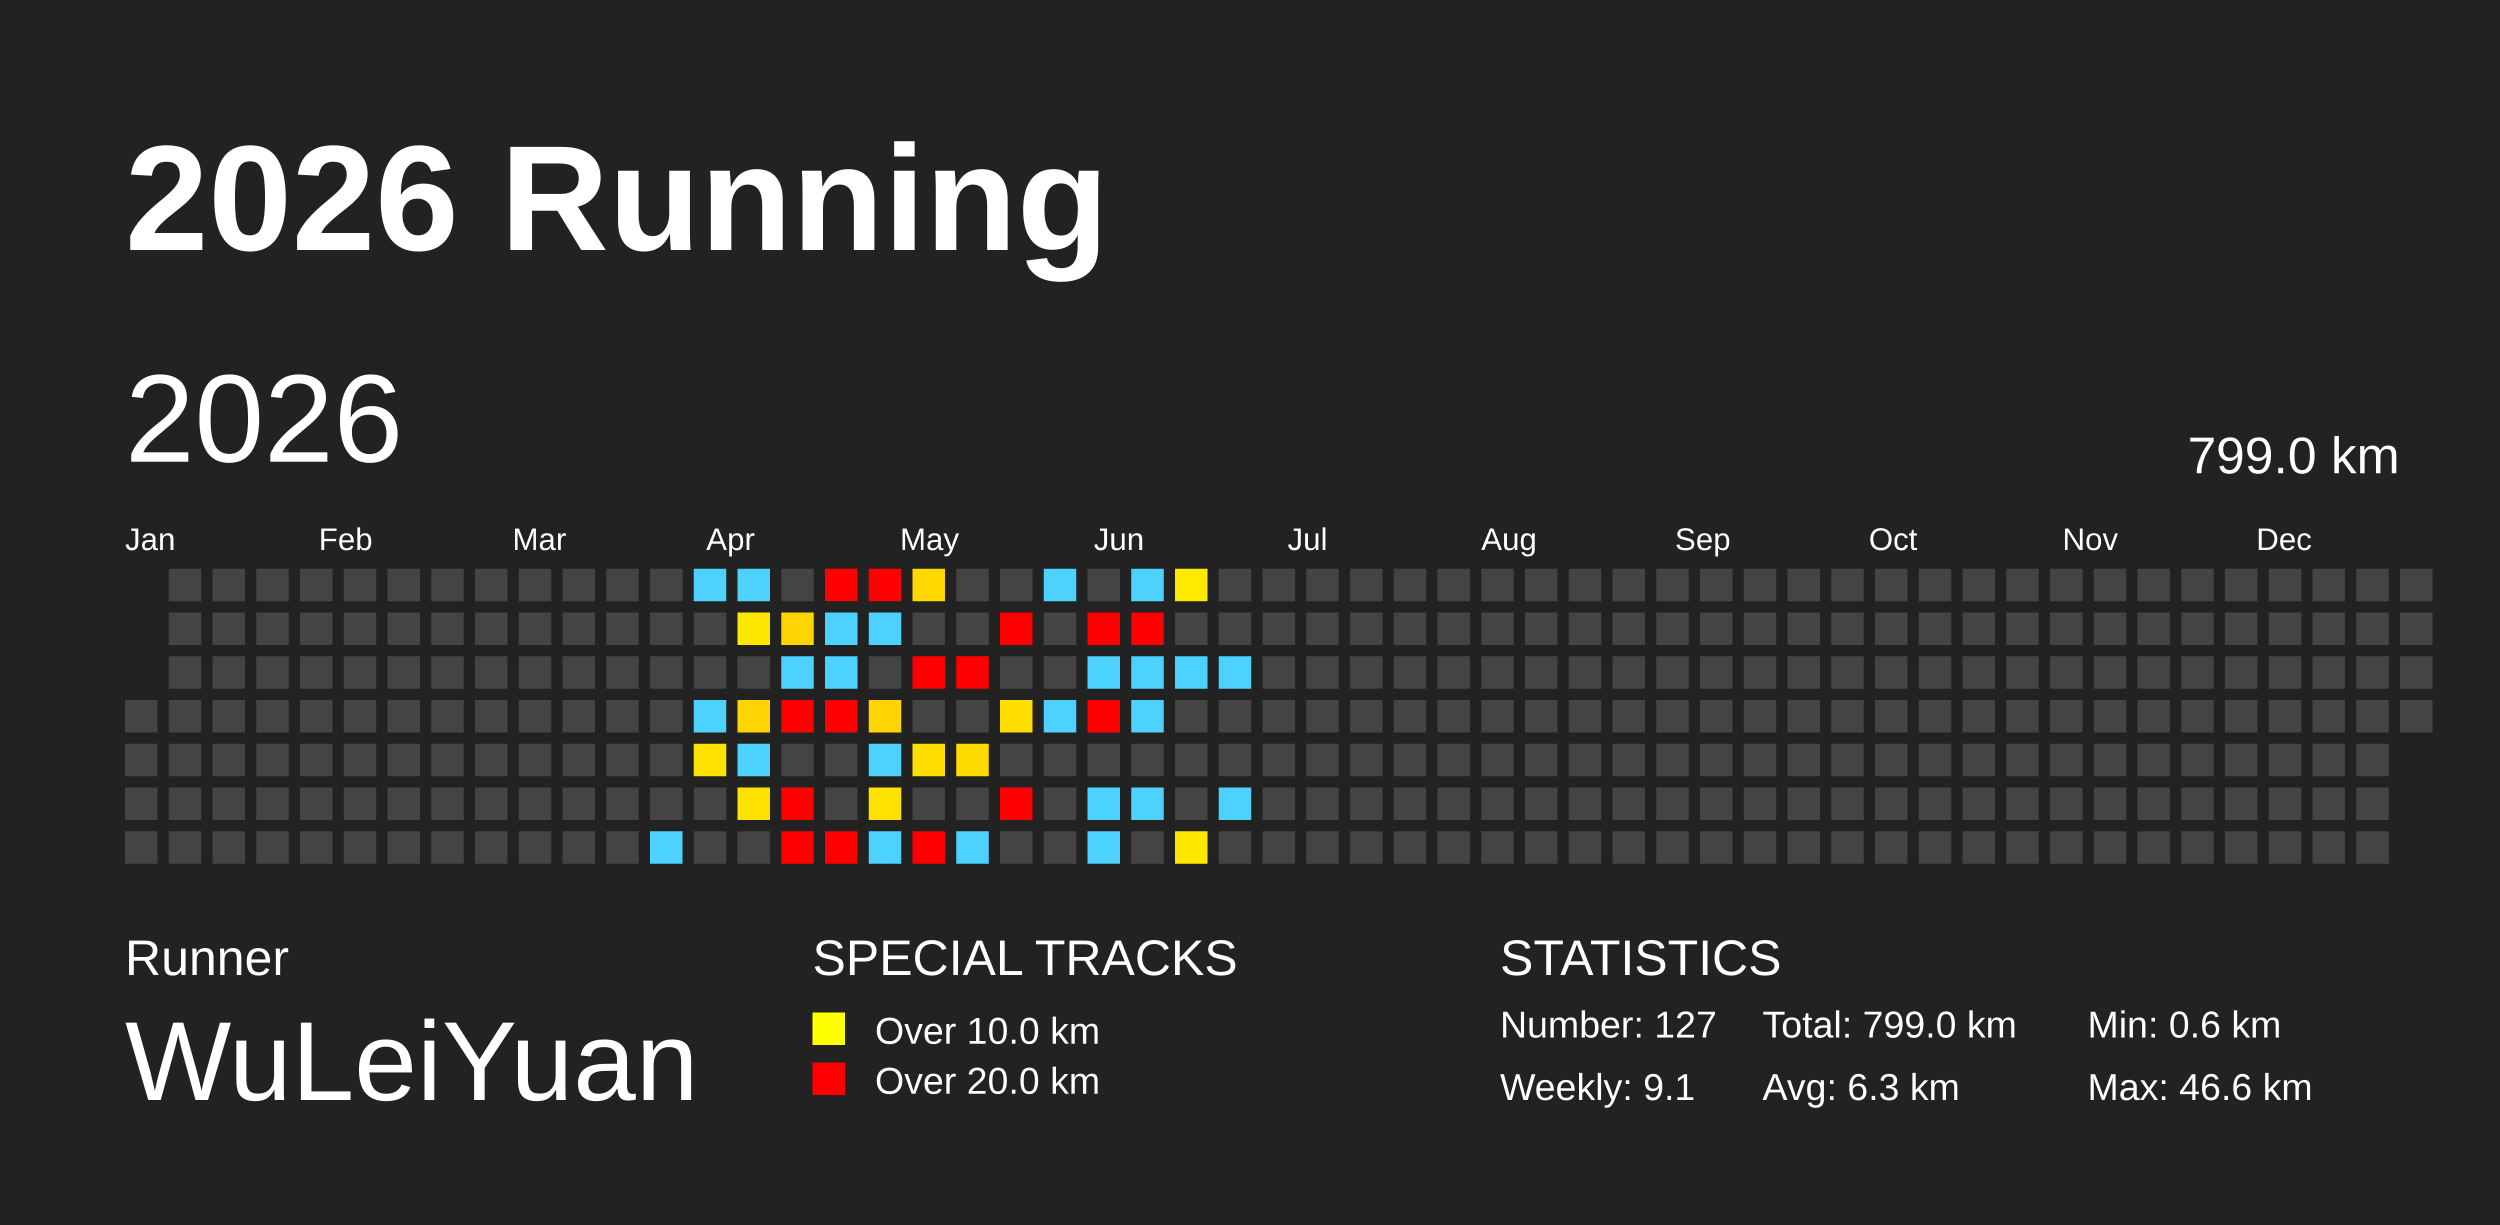
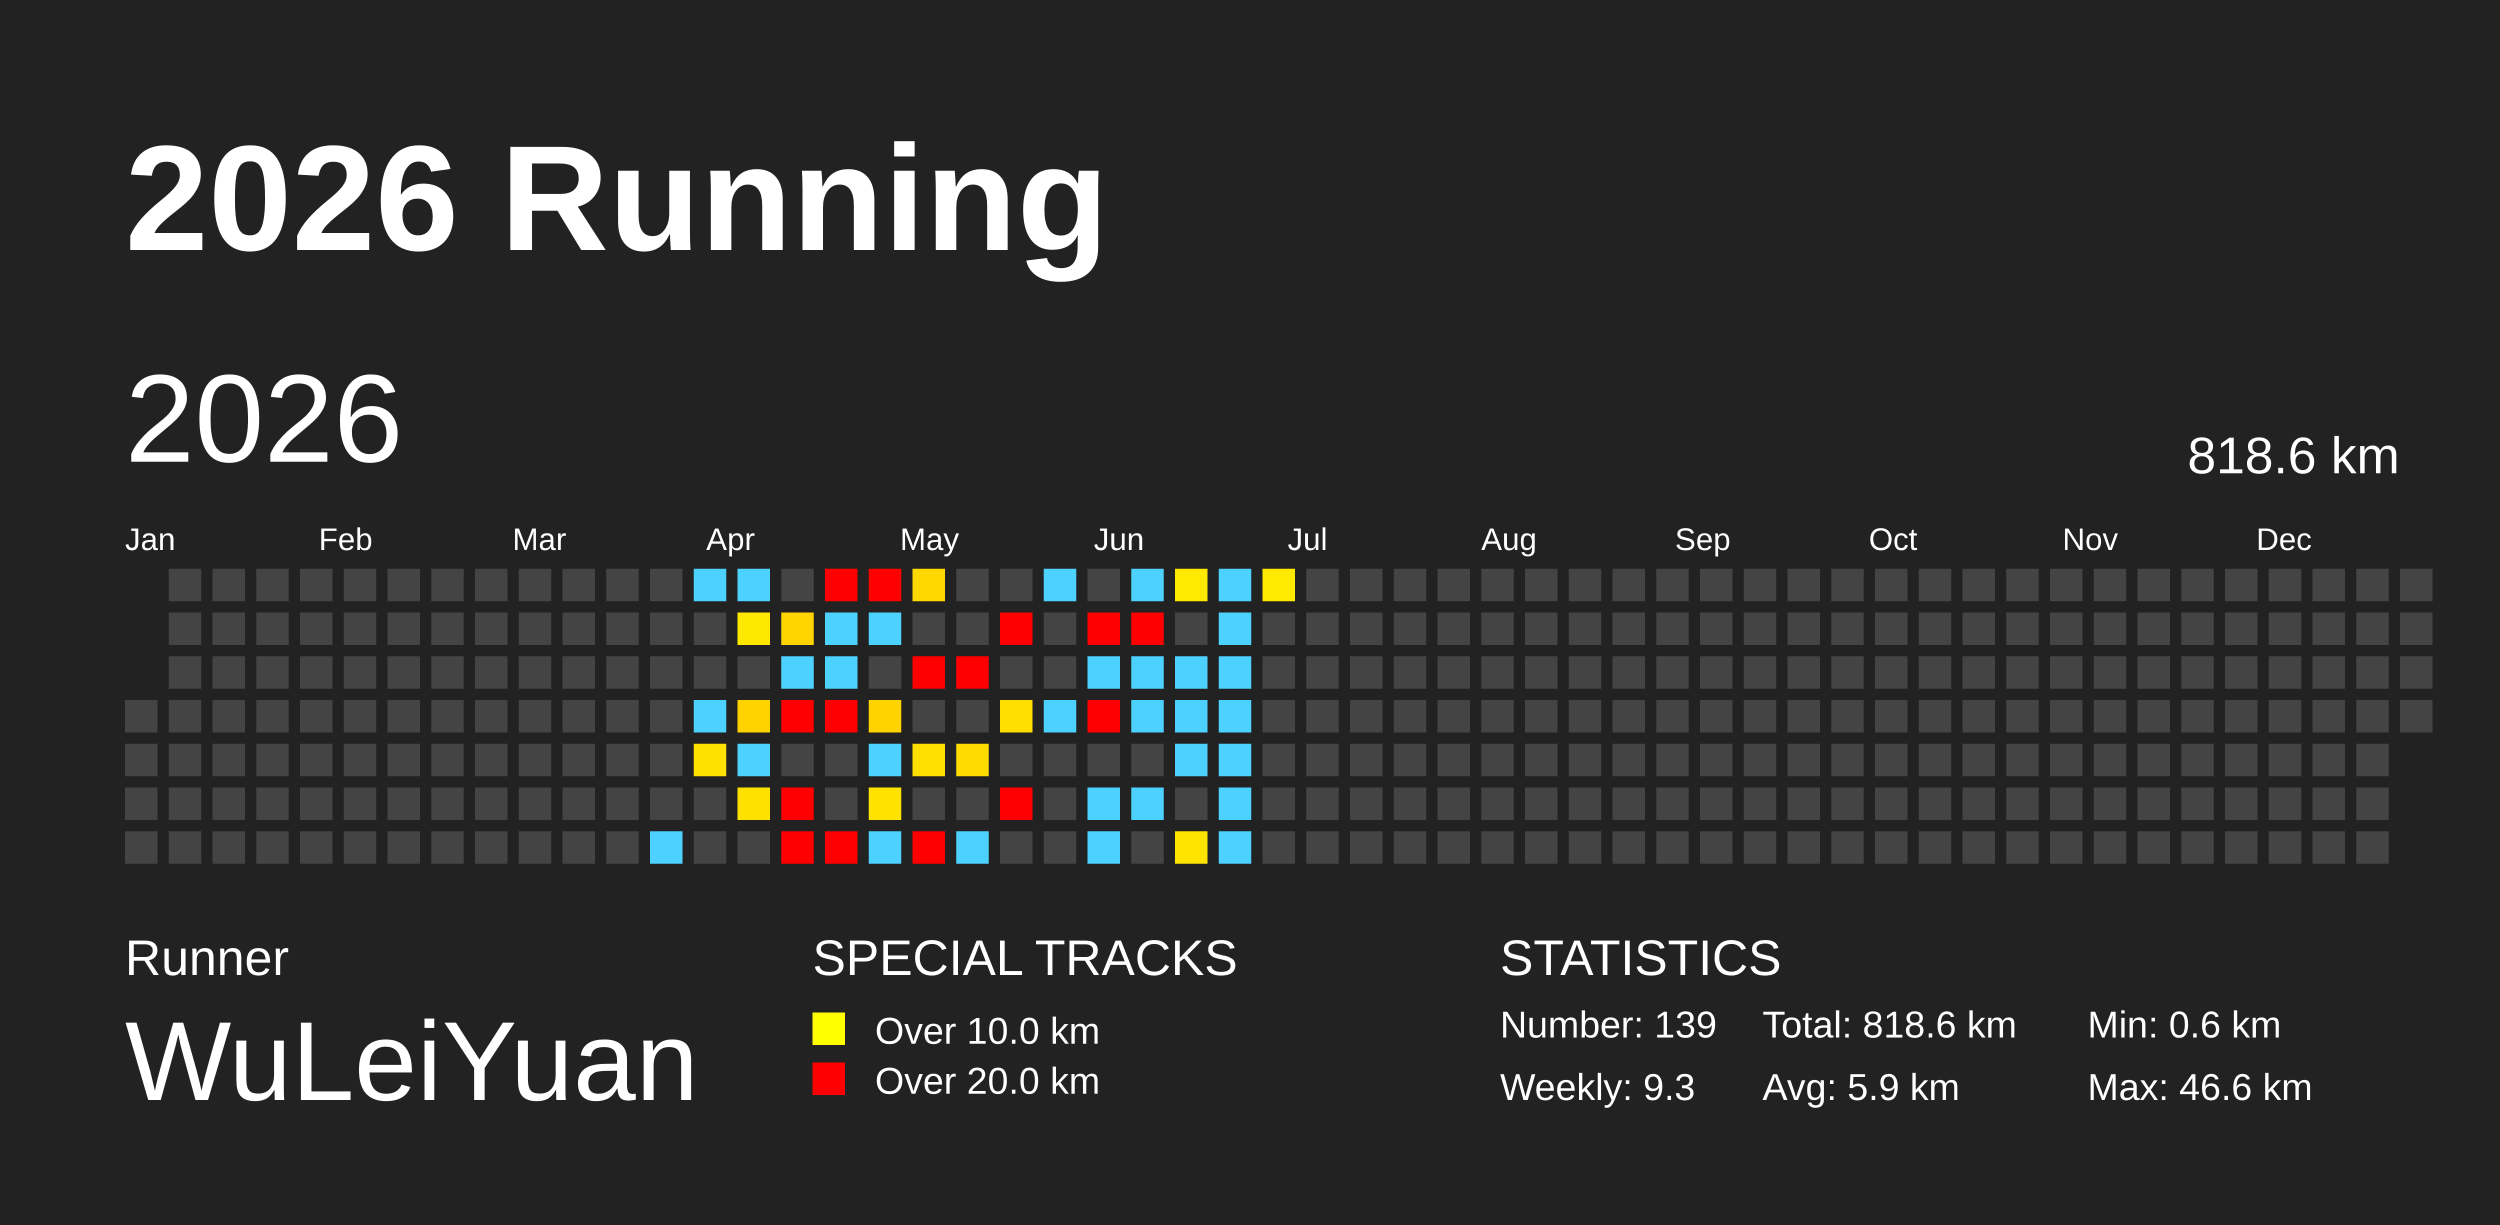
<svg xmlns="http://www.w3.org/2000/svg" baseProfile="full" height="98mm" version="1.1" viewBox="0,0,200,98" width="200mm">
  <defs />
  <rect fill="#222222" height="98" width="200" x="0" y="0" />
  <text fill="#FFFFFF" style="font-size:12px; font-family:Arial; font-weight:bold;" x="10" y="20">2026 Running</text>
  <text fill="#FFFFFF" style="font-size:4px; font-family:Arial" x="10" y="78">Runner</text>
  <text fill="#FFFFFF" style="font-size:9px; font-family:Arial" x="10" y="88">WuLeiYuan</text>
  <text fill="#FFFFFF" style="font-size:4px; font-family:Arial" x="65" y="78">SPECIAL TRACKS</text>
  <rect fill="yellow" height="2.6" width="2.6" x="65" y="81" />
  <text fill="#FFFFFF" style="font-size:3px; font-family:Arial" x="70" y="83.5">Over 10.0 km</text>
  <rect fill="red" height="2.6" width="2.6" x="65" y="85" />
  <text fill="#FFFFFF" style="font-size:3px; font-family:Arial" x="70" y="87.5">Over 20.0 km</text>
  <text fill="#FFFFFF" style="font-size:4px; font-family:Arial" x="120" y="78">STATISTICS</text>
-   <text fill="#FFFFFF" style="font-size:3px; font-family:Arial" x="120" y="83">Number: 127</text>
-   <text fill="#FFFFFF" style="font-size:3px; font-family:Arial" x="120" y="88">Weekly: 9.1</text>
-   <text fill="#FFFFFF" style="font-size:3px; font-family:Arial" x="141" y="83">Total: 799.0 km</text>
-   <text fill="#FFFFFF" style="font-size:3px; font-family:Arial" x="141" y="88">Avg: 6.3 km</text>
+   <text fill="#FFFFFF" style="font-size:3px; font-family:Arial" x="120" y="83">Number: 139</text>
+   <text fill="#FFFFFF" style="font-size:3px; font-family:Arial" x="120" y="88">Weekly: 9.3</text>
+   <text fill="#FFFFFF" style="font-size:3px; font-family:Arial" x="141" y="83">Total: 818.6 km</text>
+   <text fill="#FFFFFF" style="font-size:3px; font-family:Arial" x="141" y="88">Avg: 5.9 km</text>
  <text fill="#FFFFFF" style="font-size:3px; font-family:Arial" x="167" y="83">Min: 0.6 km</text>
  <text fill="#FFFFFF" style="font-size:3px; font-family:Arial" x="167" y="88">Max: 46.6 km</text>
  <text dominant-baseline="hanging" fill="#FFFFFF" style="font-size:10.0px; font-family:Arial;" x="10" y="30">2026</text>
-   <text dominant-baseline="hanging" fill="#FFFFFF" style="font-size:4.125px; font-family:Arial;" x="175" y="35">799.0 km</text>
+   <text dominant-baseline="hanging" fill="#FFFFFF" style="font-size:4.125px; font-family:Arial;" x="175" y="35">818.6 km</text>
  <text fill="#FFFFFF" style="font-size:2.5px; font-family:Arial" x="10.0" y="44">Jan</text>
  <text fill="#FFFFFF" style="font-size:2.5px; font-family:Arial" x="25.5" y="44">Feb</text>
  <text fill="#FFFFFF" style="font-size:2.5px; font-family:Arial" x="41.0" y="44">Mar</text>
  <text fill="#FFFFFF" style="font-size:2.5px; font-family:Arial" x="56.5" y="44">Apr</text>
  <text fill="#FFFFFF" style="font-size:2.5px; font-family:Arial" x="72.0" y="44">May</text>
  <text fill="#FFFFFF" style="font-size:2.5px; font-family:Arial" x="87.5" y="44">Jun</text>
  <text fill="#FFFFFF" style="font-size:2.5px; font-family:Arial" x="103.0" y="44">Jul</text>
  <text fill="#FFFFFF" style="font-size:2.5px; font-family:Arial" x="118.5" y="44">Aug</text>
  <text fill="#FFFFFF" style="font-size:2.5px; font-family:Arial" x="134.0" y="44">Sep</text>
  <text fill="#FFFFFF" style="font-size:2.5px; font-family:Arial" x="149.5" y="44">Oct</text>
  <text fill="#FFFFFF" style="font-size:2.5px; font-family:Arial" x="165.0" y="44">Nov</text>
  <text fill="#FFFFFF" style="font-size:2.5px; font-family:Arial" x="180.5" y="44">Dec</text>
  <rect fill="#444444" height="2.6" width="2.6" x="10.0" y="56.0" />
  <rect fill="#444444" height="2.6" width="2.6" x="10.0" y="59.5" />
  <rect fill="#444444" height="2.6" width="2.6" x="10.0" y="63.0" />
  <rect fill="#444444" height="2.6" width="2.6" x="10.0" y="66.5" />
  <rect fill="#444444" height="2.6" width="2.6" x="13.5" y="45.5" />
  <rect fill="#444444" height="2.6" width="2.6" x="13.5" y="49.0" />
  <rect fill="#444444" height="2.6" width="2.6" x="13.5" y="52.5" />
  <rect fill="#444444" height="2.6" width="2.6" x="13.5" y="56.0" />
  <rect fill="#444444" height="2.6" width="2.6" x="13.5" y="59.5" />
  <rect fill="#444444" height="2.6" width="2.6" x="13.5" y="63.0" />
  <rect fill="#444444" height="2.6" width="2.6" x="13.5" y="66.5" />
  <rect fill="#444444" height="2.6" width="2.6" x="17.0" y="45.5" />
  <rect fill="#444444" height="2.6" width="2.6" x="17.0" y="49.0" />
  <rect fill="#444444" height="2.6" width="2.6" x="17.0" y="52.5" />
  <rect fill="#444444" height="2.6" width="2.6" x="17.0" y="56.0" />
  <rect fill="#444444" height="2.6" width="2.6" x="17.0" y="59.5" />
  <rect fill="#444444" height="2.6" width="2.6" x="17.0" y="63.0" />
  <rect fill="#444444" height="2.6" width="2.6" x="17.0" y="66.5" />
  <rect fill="#444444" height="2.6" width="2.6" x="20.5" y="45.5" />
  <rect fill="#444444" height="2.6" width="2.6" x="20.5" y="49.0" />
  <rect fill="#444444" height="2.6" width="2.6" x="20.5" y="52.5" />
  <rect fill="#444444" height="2.6" width="2.6" x="20.5" y="56.0" />
  <rect fill="#444444" height="2.6" width="2.6" x="20.5" y="59.5" />
  <rect fill="#444444" height="2.6" width="2.6" x="20.5" y="63.0" />
  <rect fill="#444444" height="2.6" width="2.6" x="20.5" y="66.5" />
  <rect fill="#444444" height="2.6" width="2.6" x="24.0" y="45.5" />
  <rect fill="#444444" height="2.6" width="2.6" x="24.0" y="49.0" />
  <rect fill="#444444" height="2.6" width="2.6" x="24.0" y="52.5" />
  <rect fill="#444444" height="2.6" width="2.6" x="24.0" y="56.0" />
  <rect fill="#444444" height="2.6" width="2.6" x="24.0" y="59.5" />
  <rect fill="#444444" height="2.6" width="2.6" x="24.0" y="63.0" />
  <rect fill="#444444" height="2.6" width="2.6" x="24.0" y="66.5" />
  <rect fill="#444444" height="2.6" width="2.6" x="27.5" y="45.5" />
  <rect fill="#444444" height="2.6" width="2.6" x="27.5" y="49.0" />
  <rect fill="#444444" height="2.6" width="2.6" x="27.5" y="52.5" />
  <rect fill="#444444" height="2.6" width="2.6" x="27.5" y="56.0" />
  <rect fill="#444444" height="2.6" width="2.6" x="27.5" y="59.5" />
  <rect fill="#444444" height="2.6" width="2.6" x="27.5" y="63.0" />
  <rect fill="#444444" height="2.6" width="2.6" x="27.5" y="66.5" />
  <rect fill="#444444" height="2.6" width="2.6" x="31.0" y="45.5" />
  <rect fill="#444444" height="2.6" width="2.6" x="31.0" y="49.0" />
  <rect fill="#444444" height="2.6" width="2.6" x="31.0" y="52.5" />
  <rect fill="#444444" height="2.6" width="2.6" x="31.0" y="56.0" />
  <rect fill="#444444" height="2.6" width="2.6" x="31.0" y="59.5" />
  <rect fill="#444444" height="2.6" width="2.6" x="31.0" y="63.0" />
  <rect fill="#444444" height="2.6" width="2.6" x="31.0" y="66.5" />
  <rect fill="#444444" height="2.6" width="2.6" x="34.5" y="45.5" />
  <rect fill="#444444" height="2.6" width="2.6" x="34.5" y="49.0" />
  <rect fill="#444444" height="2.6" width="2.6" x="34.5" y="52.5" />
  <rect fill="#444444" height="2.6" width="2.6" x="34.5" y="56.0" />
  <rect fill="#444444" height="2.6" width="2.6" x="34.5" y="59.5" />
  <rect fill="#444444" height="2.6" width="2.6" x="34.5" y="63.0" />
  <rect fill="#444444" height="2.6" width="2.6" x="34.5" y="66.5" />
  <rect fill="#444444" height="2.6" width="2.6" x="38.0" y="45.5" />
  <rect fill="#444444" height="2.6" width="2.6" x="38.0" y="49.0" />
  <rect fill="#444444" height="2.6" width="2.6" x="38.0" y="52.5" />
  <rect fill="#444444" height="2.6" width="2.6" x="38.0" y="56.0" />
  <rect fill="#444444" height="2.6" width="2.6" x="38.0" y="59.5" />
  <rect fill="#444444" height="2.6" width="2.6" x="38.0" y="63.0" />
  <rect fill="#444444" height="2.6" width="2.6" x="38.0" y="66.5" />
  <rect fill="#444444" height="2.6" width="2.6" x="41.5" y="45.5" />
  <rect fill="#444444" height="2.6" width="2.6" x="41.5" y="49.0" />
  <rect fill="#444444" height="2.6" width="2.6" x="41.5" y="52.5" />
  <rect fill="#444444" height="2.6" width="2.6" x="41.5" y="56.0" />
  <rect fill="#444444" height="2.6" width="2.6" x="41.5" y="59.5" />
  <rect fill="#444444" height="2.6" width="2.6" x="41.5" y="63.0" />
  <rect fill="#444444" height="2.6" width="2.6" x="41.5" y="66.5" />
  <rect fill="#444444" height="2.6" width="2.6" x="45.0" y="45.5" />
  <rect fill="#444444" height="2.6" width="2.6" x="45.0" y="49.0" />
  <rect fill="#444444" height="2.6" width="2.6" x="45.0" y="52.5" />
  <rect fill="#444444" height="2.6" width="2.6" x="45.0" y="56.0" />
  <rect fill="#444444" height="2.6" width="2.6" x="45.0" y="59.5" />
  <rect fill="#444444" height="2.6" width="2.6" x="45.0" y="63.0" />
  <rect fill="#444444" height="2.6" width="2.6" x="45.0" y="66.5" />
  <rect fill="#444444" height="2.6" width="2.6" x="48.5" y="45.5" />
  <rect fill="#444444" height="2.6" width="2.6" x="48.5" y="49.0" />
  <rect fill="#444444" height="2.6" width="2.6" x="48.5" y="52.5" />
  <rect fill="#444444" height="2.6" width="2.6" x="48.5" y="56.0" />
  <rect fill="#444444" height="2.6" width="2.6" x="48.5" y="59.5" />
  <rect fill="#444444" height="2.6" width="2.6" x="48.5" y="63.0" />
  <rect fill="#444444" height="2.6" width="2.6" x="48.5" y="66.5" />
  <rect fill="#444444" height="2.6" width="2.6" x="52.0" y="45.5" />
  <rect fill="#444444" height="2.6" width="2.6" x="52.0" y="49.0" />
  <rect fill="#444444" height="2.6" width="2.6" x="52.0" y="52.5" />
  <rect fill="#444444" height="2.6" width="2.6" x="52.0" y="56.0" />
  <rect fill="#444444" height="2.6" width="2.6" x="52.0" y="59.5" />
  <rect fill="#444444" height="2.6" width="2.6" x="52.0" y="63.0" />
  <rect fill="#4dd2ff" height="2.6" width="2.6" x="52.0" y="66.5" />
  <rect fill="#4dd2ff" height="2.6" width="2.6" x="55.5" y="45.5" />
  <rect fill="#444444" height="2.6" width="2.6" x="55.5" y="49.0" />
  <rect fill="#444444" height="2.6" width="2.6" x="55.5" y="52.5" />
  <rect fill="#4dd2ff" height="2.6" width="2.6" x="55.5" y="56.0" />
  <rect fill="#ffe100" height="2.6" width="2.6" x="55.5" y="59.5" />
  <rect fill="#444444" height="2.6" width="2.6" x="55.5" y="63.0" />
  <rect fill="#444444" height="2.6" width="2.6" x="55.5" y="66.5" />
  <rect fill="#4dd2ff" height="2.6" width="2.6" x="59.0" y="45.5" />
  <rect fill="#ffe800" height="2.6" width="2.6" x="59.0" y="49.0" />
  <rect fill="#444444" height="2.6" width="2.6" x="59.0" y="52.5" />
-   <rect fill="#ffd400" height="2.6" width="2.6" x="59.0" y="56.0" />
+   <rect fill="#ffd300" height="2.6" width="2.6" x="59.0" y="56.0" />
  <rect fill="#4dd2ff" height="2.6" width="2.6" x="59.0" y="59.5" />
  <rect fill="#ffe100" height="2.6" width="2.6" x="59.0" y="63.0" />
  <rect fill="#444444" height="2.6" width="2.6" x="59.0" y="66.5" />
  <rect fill="#444444" height="2.6" width="2.6" x="62.5" y="45.5" />
  <rect fill="#ffd400" height="2.6" width="2.6" x="62.5" y="49.0" />
  <rect fill="#4dd2ff" height="2.6" width="2.6" x="62.5" y="52.5" />
  <rect fill="red" height="2.6" width="2.6" x="62.5" y="56.0" />
  <rect fill="#444444" height="2.6" width="2.6" x="62.5" y="59.5" />
  <rect fill="red" height="2.6" width="2.6" x="62.5" y="63.0" />
  <rect fill="red" height="2.6" width="2.6" x="62.5" y="66.5" />
  <rect fill="red" height="2.6" width="2.6" x="66.0" y="45.5" />
  <rect fill="#4dd2ff" height="2.6" width="2.6" x="66.0" y="49.0" />
  <rect fill="#4dd2ff" height="2.6" width="2.6" x="66.0" y="52.5" />
  <rect fill="red" height="2.6" width="2.6" x="66.0" y="56.0" />
  <rect fill="#444444" height="2.6" width="2.6" x="66.0" y="59.5" />
  <rect fill="#444444" height="2.6" width="2.6" x="66.0" y="63.0" />
  <rect fill="red" height="2.6" width="2.6" x="66.0" y="66.5" />
  <rect fill="red" height="2.6" width="2.6" x="69.5" y="45.5" />
  <rect fill="#4dd2ff" height="2.6" width="2.6" x="69.5" y="49.0" />
  <rect fill="#444444" height="2.6" width="2.6" x="69.5" y="52.5" />
-   <rect fill="#ffd400" height="2.6" width="2.6" x="69.5" y="56.0" />
+   <rect fill="#ffd300" height="2.6" width="2.6" x="69.5" y="56.0" />
  <rect fill="#4dd2ff" height="2.6" width="2.6" x="69.5" y="59.5" />
  <rect fill="#ffe300" height="2.6" width="2.6" x="69.5" y="63.0" />
  <rect fill="#4dd2ff" height="2.6" width="2.6" x="69.5" y="66.5" />
  <rect fill="#ffd800" height="2.6" width="2.6" x="73.0" y="45.5" />
  <rect fill="#444444" height="2.6" width="2.6" x="73.0" y="49.0" />
  <rect fill="red" height="2.6" width="2.6" x="73.0" y="52.5" />
  <rect fill="#444444" height="2.6" width="2.6" x="73.0" y="56.0" />
  <rect fill="#ffdf00" height="2.6" width="2.6" x="73.0" y="59.5" />
  <rect fill="#444444" height="2.6" width="2.6" x="73.0" y="63.0" />
  <rect fill="red" height="2.6" width="2.6" x="73.0" y="66.5" />
  <rect fill="#444444" height="2.6" width="2.6" x="76.5" y="45.5" />
  <rect fill="#444444" height="2.6" width="2.6" x="76.5" y="49.0" />
  <rect fill="red" height="2.6" width="2.6" x="76.5" y="52.5" />
  <rect fill="#444444" height="2.6" width="2.6" x="76.5" y="56.0" />
  <rect fill="#ffdc00" height="2.6" width="2.6" x="76.5" y="59.5" />
  <rect fill="#444444" height="2.6" width="2.6" x="76.5" y="63.0" />
  <rect fill="#4dd2ff" height="2.6" width="2.6" x="76.5" y="66.5" />
  <rect fill="#444444" height="2.6" width="2.6" x="80.0" y="45.5" />
  <rect fill="red" height="2.6" width="2.6" x="80.0" y="49.0" />
  <rect fill="#444444" height="2.6" width="2.6" x="80.0" y="52.5" />
  <rect fill="#ffde00" height="2.6" width="2.6" x="80.0" y="56.0" />
  <rect fill="#444444" height="2.6" width="2.6" x="80.0" y="59.5" />
  <rect fill="red" height="2.6" width="2.6" x="80.0" y="63.0" />
  <rect fill="#444444" height="2.6" width="2.6" x="80.0" y="66.5" />
  <rect fill="#4dd2ff" height="2.6" width="2.6" x="83.5" y="45.5" />
  <rect fill="#444444" height="2.6" width="2.6" x="83.5" y="49.0" />
  <rect fill="#444444" height="2.6" width="2.6" x="83.5" y="52.5" />
  <rect fill="#4dd2ff" height="2.6" width="2.6" x="83.5" y="56.0" />
  <rect fill="#444444" height="2.6" width="2.6" x="83.5" y="59.5" />
  <rect fill="#444444" height="2.6" width="2.6" x="83.5" y="63.0" />
  <rect fill="#444444" height="2.6" width="2.6" x="83.5" y="66.5" />
  <rect fill="#444444" height="2.6" width="2.6" x="87.0" y="45.5" />
  <rect fill="red" height="2.6" width="2.6" x="87.0" y="49.0" />
  <rect fill="#4dd2ff" height="2.6" width="2.6" x="87.0" y="52.5" />
  <rect fill="red" height="2.6" width="2.6" x="87.0" y="56.0" />
  <rect fill="#444444" height="2.6" width="2.6" x="87.0" y="59.5" />
  <rect fill="#4dd2ff" height="2.6" width="2.6" x="87.0" y="63.0" />
  <rect fill="#4dd2ff" height="2.6" width="2.6" x="87.0" y="66.5" />
  <rect fill="#4dd2ff" height="2.6" width="2.6" x="90.5" y="45.5" />
  <rect fill="red" height="2.6" width="2.6" x="90.5" y="49.0" />
  <rect fill="#4dd2ff" height="2.6" width="2.6" x="90.5" y="52.5" />
  <rect fill="#4dd2ff" height="2.6" width="2.6" x="90.5" y="56.0" />
  <rect fill="#444444" height="2.6" width="2.6" x="90.5" y="59.5" />
  <rect fill="#4dd2ff" height="2.6" width="2.6" x="90.5" y="63.0" />
  <rect fill="#444444" height="2.6" width="2.6" x="90.5" y="66.5" />
  <rect fill="#ffe900" height="2.6" width="2.6" x="94.0" y="45.5" />
  <rect fill="#444444" height="2.6" width="2.6" x="94.0" y="49.0" />
  <rect fill="#4dd2ff" height="2.6" width="2.6" x="94.0" y="52.5" />
-   <rect fill="#444444" height="2.6" width="2.6" x="94.0" y="56.0" />
-   <rect fill="#444444" height="2.6" width="2.6" x="94.0" y="59.5" />
+   <rect fill="#4dd2ff" height="2.6" width="2.6" x="94.0" y="56.0" />
+   <rect fill="#4dd2ff" height="2.6" width="2.6" x="94.0" y="59.5" />
  <rect fill="#444444" height="2.6" width="2.6" x="94.0" y="63.0" />
-   <rect fill="#ffe800" height="2.6" width="2.6" x="94.0" y="66.5" />
-   <rect fill="#444444" height="2.6" width="2.6" x="97.5" y="45.5" />
-   <rect fill="#444444" height="2.6" width="2.6" x="97.5" y="49.0" />
+   <rect fill="#ffe400" height="2.6" width="2.6" x="94.0" y="66.5" />
+   <rect fill="#4dd2ff" height="2.6" width="2.6" x="97.5" y="45.5" />
+   <rect fill="#4dd2ff" height="2.6" width="2.6" x="97.5" y="49.0" />
  <rect fill="#4dd2ff" height="2.6" width="2.6" x="97.5" y="52.5" />
-   <rect fill="#444444" height="2.6" width="2.6" x="97.5" y="56.0" />
-   <rect fill="#444444" height="2.6" width="2.6" x="97.5" y="59.5" />
+   <rect fill="#4dd2ff" height="2.6" width="2.6" x="97.5" y="56.0" />
+   <rect fill="#4dd2ff" height="2.6" width="2.6" x="97.5" y="59.5" />
  <rect fill="#4dd2ff" height="2.6" width="2.6" x="97.5" y="63.0" />
-   <rect fill="#444444" height="2.6" width="2.6" x="97.5" y="66.5" />
-   <rect fill="#444444" height="2.6" width="2.6" x="101.0" y="45.5" />
+   <rect fill="#4dd2ff" height="2.6" width="2.6" x="97.5" y="66.5" />
+   <rect fill="#ffe900" height="2.6" width="2.6" x="101.0" y="45.5" />
  <rect fill="#444444" height="2.6" width="2.6" x="101.0" y="49.0" />
  <rect fill="#444444" height="2.6" width="2.6" x="101.0" y="52.5" />
  <rect fill="#444444" height="2.6" width="2.6" x="101.0" y="56.0" />
  <rect fill="#444444" height="2.6" width="2.6" x="101.0" y="59.5" />
  <rect fill="#444444" height="2.6" width="2.6" x="101.0" y="63.0" />
  <rect fill="#444444" height="2.6" width="2.6" x="101.0" y="66.5" />
  <rect fill="#444444" height="2.6" width="2.6" x="104.5" y="45.5" />
  <rect fill="#444444" height="2.6" width="2.6" x="104.5" y="49.0" />
  <rect fill="#444444" height="2.6" width="2.6" x="104.5" y="52.5" />
  <rect fill="#444444" height="2.6" width="2.6" x="104.5" y="56.0" />
  <rect fill="#444444" height="2.6" width="2.6" x="104.5" y="59.5" />
  <rect fill="#444444" height="2.6" width="2.6" x="104.5" y="63.0" />
  <rect fill="#444444" height="2.6" width="2.6" x="104.5" y="66.5" />
  <rect fill="#444444" height="2.6" width="2.6" x="108.0" y="45.5" />
  <rect fill="#444444" height="2.6" width="2.6" x="108.0" y="49.0" />
  <rect fill="#444444" height="2.6" width="2.6" x="108.0" y="52.5" />
  <rect fill="#444444" height="2.6" width="2.6" x="108.0" y="56.0" />
  <rect fill="#444444" height="2.6" width="2.6" x="108.0" y="59.5" />
  <rect fill="#444444" height="2.6" width="2.6" x="108.0" y="63.0" />
  <rect fill="#444444" height="2.6" width="2.6" x="108.0" y="66.5" />
  <rect fill="#444444" height="2.6" width="2.6" x="111.5" y="45.5" />
  <rect fill="#444444" height="2.6" width="2.6" x="111.5" y="49.0" />
  <rect fill="#444444" height="2.6" width="2.6" x="111.5" y="52.5" />
  <rect fill="#444444" height="2.6" width="2.6" x="111.5" y="56.0" />
  <rect fill="#444444" height="2.6" width="2.6" x="111.5" y="59.5" />
  <rect fill="#444444" height="2.6" width="2.6" x="111.5" y="63.0" />
  <rect fill="#444444" height="2.6" width="2.6" x="111.5" y="66.5" />
  <rect fill="#444444" height="2.6" width="2.6" x="115.0" y="45.5" />
  <rect fill="#444444" height="2.6" width="2.6" x="115.0" y="49.0" />
  <rect fill="#444444" height="2.6" width="2.6" x="115.0" y="52.5" />
  <rect fill="#444444" height="2.6" width="2.6" x="115.0" y="56.0" />
  <rect fill="#444444" height="2.6" width="2.6" x="115.0" y="59.5" />
  <rect fill="#444444" height="2.6" width="2.6" x="115.0" y="63.0" />
  <rect fill="#444444" height="2.6" width="2.6" x="115.0" y="66.5" />
  <rect fill="#444444" height="2.6" width="2.6" x="118.5" y="45.5" />
  <rect fill="#444444" height="2.6" width="2.6" x="118.5" y="49.0" />
  <rect fill="#444444" height="2.6" width="2.6" x="118.5" y="52.5" />
  <rect fill="#444444" height="2.6" width="2.6" x="118.5" y="56.0" />
  <rect fill="#444444" height="2.6" width="2.6" x="118.5" y="59.5" />
  <rect fill="#444444" height="2.6" width="2.6" x="118.5" y="63.0" />
  <rect fill="#444444" height="2.6" width="2.6" x="118.5" y="66.5" />
  <rect fill="#444444" height="2.6" width="2.6" x="122.0" y="45.5" />
  <rect fill="#444444" height="2.6" width="2.6" x="122.0" y="49.0" />
  <rect fill="#444444" height="2.6" width="2.6" x="122.0" y="52.5" />
  <rect fill="#444444" height="2.6" width="2.6" x="122.0" y="56.0" />
  <rect fill="#444444" height="2.6" width="2.6" x="122.0" y="59.5" />
  <rect fill="#444444" height="2.6" width="2.6" x="122.0" y="63.0" />
  <rect fill="#444444" height="2.6" width="2.6" x="122.0" y="66.5" />
  <rect fill="#444444" height="2.6" width="2.6" x="125.5" y="45.5" />
  <rect fill="#444444" height="2.6" width="2.6" x="125.5" y="49.0" />
  <rect fill="#444444" height="2.6" width="2.6" x="125.5" y="52.5" />
  <rect fill="#444444" height="2.6" width="2.6" x="125.5" y="56.0" />
  <rect fill="#444444" height="2.6" width="2.6" x="125.5" y="59.5" />
  <rect fill="#444444" height="2.6" width="2.6" x="125.5" y="63.0" />
  <rect fill="#444444" height="2.6" width="2.6" x="125.5" y="66.5" />
  <rect fill="#444444" height="2.6" width="2.6" x="129.0" y="45.5" />
  <rect fill="#444444" height="2.6" width="2.6" x="129.0" y="49.0" />
  <rect fill="#444444" height="2.6" width="2.6" x="129.0" y="52.5" />
  <rect fill="#444444" height="2.6" width="2.6" x="129.0" y="56.0" />
  <rect fill="#444444" height="2.6" width="2.6" x="129.0" y="59.5" />
  <rect fill="#444444" height="2.6" width="2.6" x="129.0" y="63.0" />
  <rect fill="#444444" height="2.6" width="2.6" x="129.0" y="66.5" />
  <rect fill="#444444" height="2.6" width="2.6" x="132.5" y="45.5" />
  <rect fill="#444444" height="2.6" width="2.6" x="132.5" y="49.0" />
  <rect fill="#444444" height="2.6" width="2.6" x="132.5" y="52.5" />
  <rect fill="#444444" height="2.6" width="2.6" x="132.5" y="56.0" />
  <rect fill="#444444" height="2.6" width="2.6" x="132.5" y="59.5" />
  <rect fill="#444444" height="2.6" width="2.6" x="132.5" y="63.0" />
  <rect fill="#444444" height="2.6" width="2.6" x="132.5" y="66.5" />
  <rect fill="#444444" height="2.6" width="2.6" x="136.0" y="45.5" />
  <rect fill="#444444" height="2.6" width="2.6" x="136.0" y="49.0" />
  <rect fill="#444444" height="2.6" width="2.6" x="136.0" y="52.5" />
  <rect fill="#444444" height="2.6" width="2.6" x="136.0" y="56.0" />
  <rect fill="#444444" height="2.6" width="2.6" x="136.0" y="59.5" />
  <rect fill="#444444" height="2.6" width="2.6" x="136.0" y="63.0" />
  <rect fill="#444444" height="2.6" width="2.6" x="136.0" y="66.5" />
  <rect fill="#444444" height="2.6" width="2.6" x="139.5" y="45.5" />
  <rect fill="#444444" height="2.6" width="2.6" x="139.5" y="49.0" />
  <rect fill="#444444" height="2.6" width="2.6" x="139.5" y="52.5" />
  <rect fill="#444444" height="2.6" width="2.6" x="139.5" y="56.0" />
  <rect fill="#444444" height="2.6" width="2.6" x="139.5" y="59.5" />
  <rect fill="#444444" height="2.6" width="2.6" x="139.5" y="63.0" />
  <rect fill="#444444" height="2.6" width="2.6" x="139.5" y="66.5" />
  <rect fill="#444444" height="2.6" width="2.6" x="143.0" y="45.5" />
  <rect fill="#444444" height="2.6" width="2.6" x="143.0" y="49.0" />
  <rect fill="#444444" height="2.6" width="2.6" x="143.0" y="52.5" />
  <rect fill="#444444" height="2.6" width="2.6" x="143.0" y="56.0" />
  <rect fill="#444444" height="2.6" width="2.6" x="143.0" y="59.5" />
  <rect fill="#444444" height="2.6" width="2.6" x="143.0" y="63.0" />
  <rect fill="#444444" height="2.6" width="2.6" x="143.0" y="66.5" />
  <rect fill="#444444" height="2.6" width="2.6" x="146.5" y="45.5" />
  <rect fill="#444444" height="2.6" width="2.6" x="146.5" y="49.0" />
  <rect fill="#444444" height="2.6" width="2.6" x="146.5" y="52.5" />
  <rect fill="#444444" height="2.6" width="2.6" x="146.5" y="56.0" />
  <rect fill="#444444" height="2.6" width="2.6" x="146.5" y="59.5" />
  <rect fill="#444444" height="2.6" width="2.6" x="146.5" y="63.0" />
  <rect fill="#444444" height="2.6" width="2.6" x="146.5" y="66.5" />
  <rect fill="#444444" height="2.6" width="2.6" x="150.0" y="45.5" />
  <rect fill="#444444" height="2.6" width="2.6" x="150.0" y="49.0" />
  <rect fill="#444444" height="2.6" width="2.6" x="150.0" y="52.5" />
  <rect fill="#444444" height="2.6" width="2.6" x="150.0" y="56.0" />
  <rect fill="#444444" height="2.6" width="2.6" x="150.0" y="59.5" />
  <rect fill="#444444" height="2.6" width="2.6" x="150.0" y="63.0" />
  <rect fill="#444444" height="2.6" width="2.6" x="150.0" y="66.5" />
  <rect fill="#444444" height="2.6" width="2.6" x="153.5" y="45.5" />
  <rect fill="#444444" height="2.6" width="2.6" x="153.5" y="49.0" />
  <rect fill="#444444" height="2.6" width="2.6" x="153.5" y="52.5" />
  <rect fill="#444444" height="2.6" width="2.6" x="153.5" y="56.0" />
  <rect fill="#444444" height="2.6" width="2.6" x="153.5" y="59.5" />
  <rect fill="#444444" height="2.6" width="2.6" x="153.5" y="63.0" />
  <rect fill="#444444" height="2.6" width="2.6" x="153.5" y="66.5" />
  <rect fill="#444444" height="2.6" width="2.6" x="157.0" y="45.5" />
  <rect fill="#444444" height="2.6" width="2.6" x="157.0" y="49.0" />
  <rect fill="#444444" height="2.6" width="2.6" x="157.0" y="52.5" />
  <rect fill="#444444" height="2.6" width="2.6" x="157.0" y="56.0" />
  <rect fill="#444444" height="2.6" width="2.6" x="157.0" y="59.5" />
  <rect fill="#444444" height="2.6" width="2.6" x="157.0" y="63.0" />
  <rect fill="#444444" height="2.6" width="2.6" x="157.0" y="66.5" />
  <rect fill="#444444" height="2.6" width="2.6" x="160.5" y="45.5" />
  <rect fill="#444444" height="2.6" width="2.6" x="160.5" y="49.0" />
  <rect fill="#444444" height="2.6" width="2.6" x="160.5" y="52.5" />
  <rect fill="#444444" height="2.6" width="2.6" x="160.5" y="56.0" />
  <rect fill="#444444" height="2.6" width="2.6" x="160.5" y="59.5" />
  <rect fill="#444444" height="2.6" width="2.6" x="160.5" y="63.0" />
  <rect fill="#444444" height="2.6" width="2.6" x="160.5" y="66.5" />
  <rect fill="#444444" height="2.6" width="2.6" x="164.0" y="45.5" />
  <rect fill="#444444" height="2.6" width="2.6" x="164.0" y="49.0" />
  <rect fill="#444444" height="2.6" width="2.6" x="164.0" y="52.5" />
  <rect fill="#444444" height="2.6" width="2.6" x="164.0" y="56.0" />
  <rect fill="#444444" height="2.6" width="2.6" x="164.0" y="59.5" />
  <rect fill="#444444" height="2.6" width="2.6" x="164.0" y="63.0" />
  <rect fill="#444444" height="2.6" width="2.6" x="164.0" y="66.5" />
  <rect fill="#444444" height="2.6" width="2.6" x="167.5" y="45.5" />
  <rect fill="#444444" height="2.6" width="2.6" x="167.5" y="49.0" />
  <rect fill="#444444" height="2.6" width="2.6" x="167.5" y="52.5" />
  <rect fill="#444444" height="2.6" width="2.6" x="167.5" y="56.0" />
  <rect fill="#444444" height="2.6" width="2.6" x="167.5" y="59.5" />
  <rect fill="#444444" height="2.6" width="2.6" x="167.5" y="63.0" />
  <rect fill="#444444" height="2.6" width="2.6" x="167.5" y="66.5" />
  <rect fill="#444444" height="2.6" width="2.6" x="171.0" y="45.5" />
  <rect fill="#444444" height="2.6" width="2.6" x="171.0" y="49.0" />
  <rect fill="#444444" height="2.6" width="2.6" x="171.0" y="52.5" />
  <rect fill="#444444" height="2.6" width="2.6" x="171.0" y="56.0" />
  <rect fill="#444444" height="2.6" width="2.6" x="171.0" y="59.5" />
  <rect fill="#444444" height="2.6" width="2.6" x="171.0" y="63.0" />
  <rect fill="#444444" height="2.6" width="2.6" x="171.0" y="66.5" />
  <rect fill="#444444" height="2.6" width="2.6" x="174.5" y="45.5" />
  <rect fill="#444444" height="2.6" width="2.6" x="174.5" y="49.0" />
  <rect fill="#444444" height="2.6" width="2.6" x="174.5" y="52.5" />
  <rect fill="#444444" height="2.6" width="2.6" x="174.5" y="56.0" />
  <rect fill="#444444" height="2.6" width="2.6" x="174.5" y="59.5" />
  <rect fill="#444444" height="2.6" width="2.6" x="174.5" y="63.0" />
  <rect fill="#444444" height="2.6" width="2.6" x="174.5" y="66.5" />
  <rect fill="#444444" height="2.6" width="2.6" x="178.0" y="45.5" />
  <rect fill="#444444" height="2.6" width="2.6" x="178.0" y="49.0" />
  <rect fill="#444444" height="2.6" width="2.6" x="178.0" y="52.5" />
  <rect fill="#444444" height="2.6" width="2.6" x="178.0" y="56.0" />
  <rect fill="#444444" height="2.6" width="2.6" x="178.0" y="59.5" />
  <rect fill="#444444" height="2.6" width="2.6" x="178.0" y="63.0" />
  <rect fill="#444444" height="2.6" width="2.6" x="178.0" y="66.5" />
  <rect fill="#444444" height="2.6" width="2.6" x="181.5" y="45.5" />
  <rect fill="#444444" height="2.6" width="2.6" x="181.5" y="49.0" />
  <rect fill="#444444" height="2.6" width="2.6" x="181.5" y="52.5" />
  <rect fill="#444444" height="2.6" width="2.6" x="181.5" y="56.0" />
  <rect fill="#444444" height="2.6" width="2.6" x="181.5" y="59.5" />
  <rect fill="#444444" height="2.6" width="2.6" x="181.5" y="63.0" />
  <rect fill="#444444" height="2.6" width="2.6" x="181.5" y="66.5" />
  <rect fill="#444444" height="2.6" width="2.6" x="185.0" y="45.5" />
  <rect fill="#444444" height="2.6" width="2.6" x="185.0" y="49.0" />
  <rect fill="#444444" height="2.6" width="2.6" x="185.0" y="52.5" />
  <rect fill="#444444" height="2.6" width="2.6" x="185.0" y="56.0" />
  <rect fill="#444444" height="2.6" width="2.6" x="185.0" y="59.5" />
  <rect fill="#444444" height="2.6" width="2.6" x="185.0" y="63.0" />
  <rect fill="#444444" height="2.6" width="2.6" x="185.0" y="66.5" />
  <rect fill="#444444" height="2.6" width="2.6" x="188.5" y="45.5" />
  <rect fill="#444444" height="2.6" width="2.6" x="188.5" y="49.0" />
  <rect fill="#444444" height="2.6" width="2.6" x="188.5" y="52.5" />
  <rect fill="#444444" height="2.6" width="2.6" x="188.5" y="56.0" />
  <rect fill="#444444" height="2.6" width="2.6" x="188.5" y="59.5" />
  <rect fill="#444444" height="2.6" width="2.6" x="188.5" y="63.0" />
  <rect fill="#444444" height="2.6" width="2.6" x="188.5" y="66.5" />
  <rect fill="#444444" height="2.6" width="2.6" x="192.0" y="45.5" />
  <rect fill="#444444" height="2.6" width="2.6" x="192.0" y="49.0" />
  <rect fill="#444444" height="2.6" width="2.6" x="192.0" y="52.5" />
  <rect fill="#444444" height="2.6" width="2.6" x="192.0" y="56.0" />
</svg>
